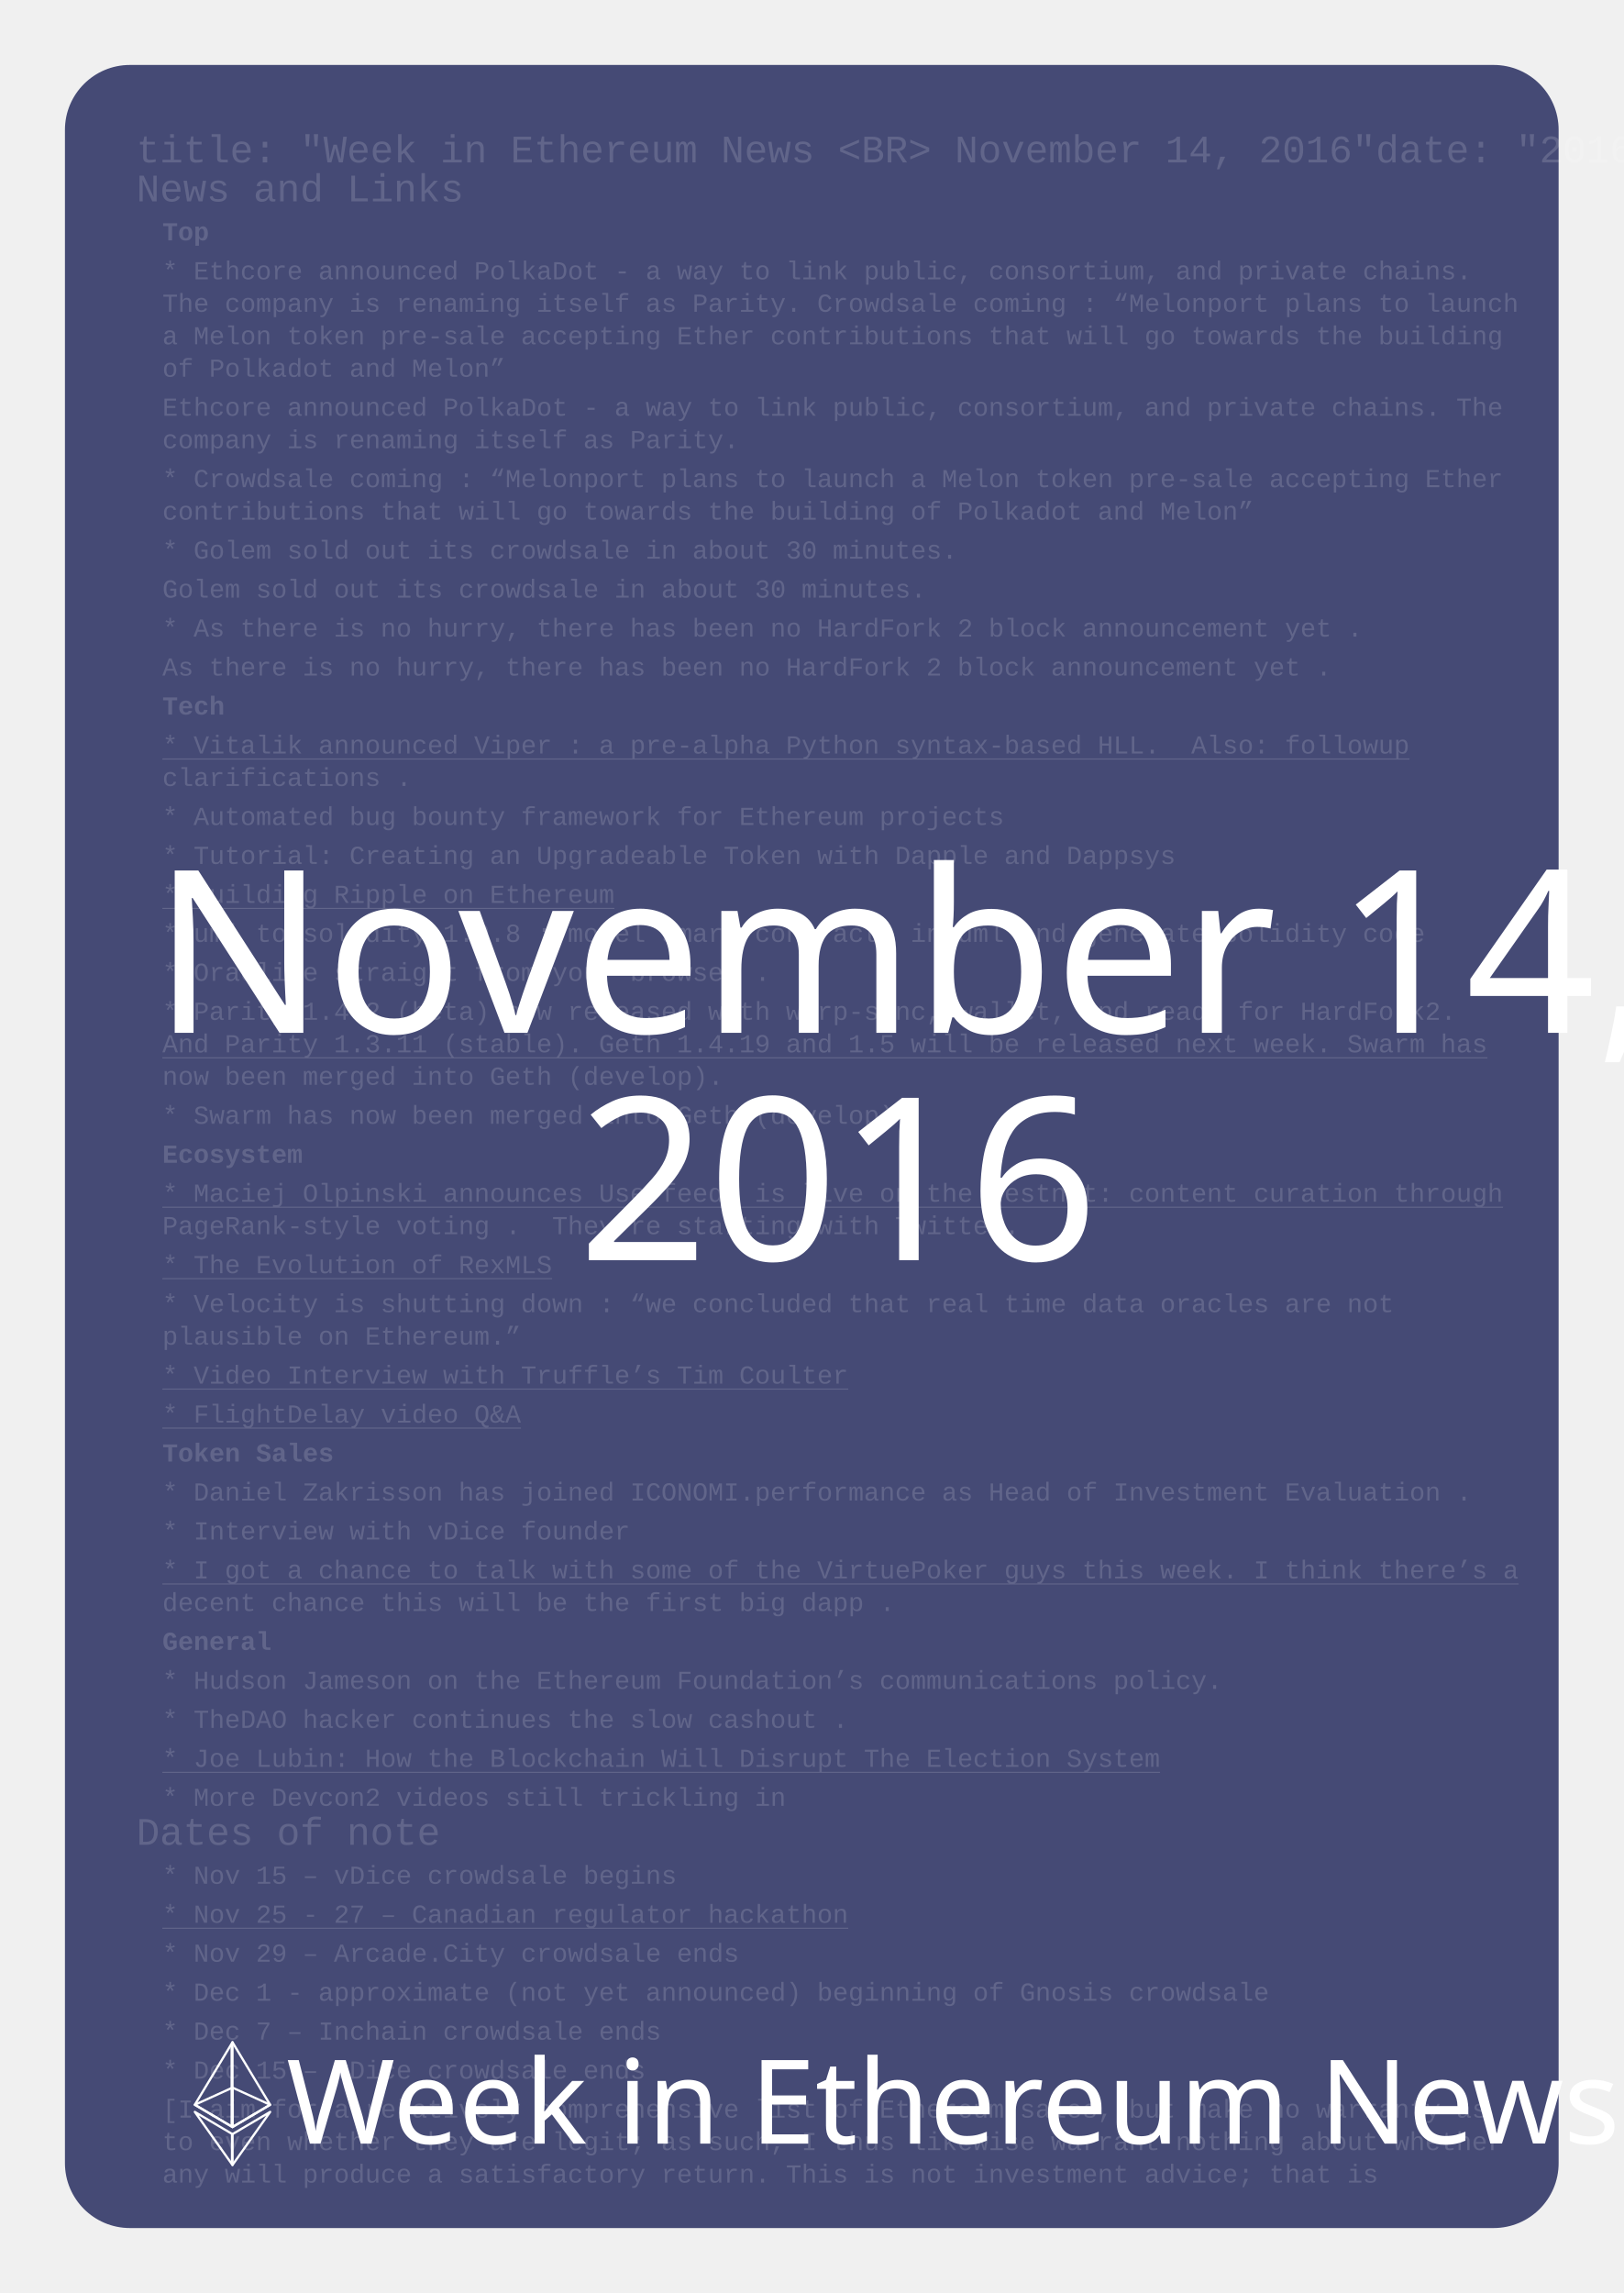
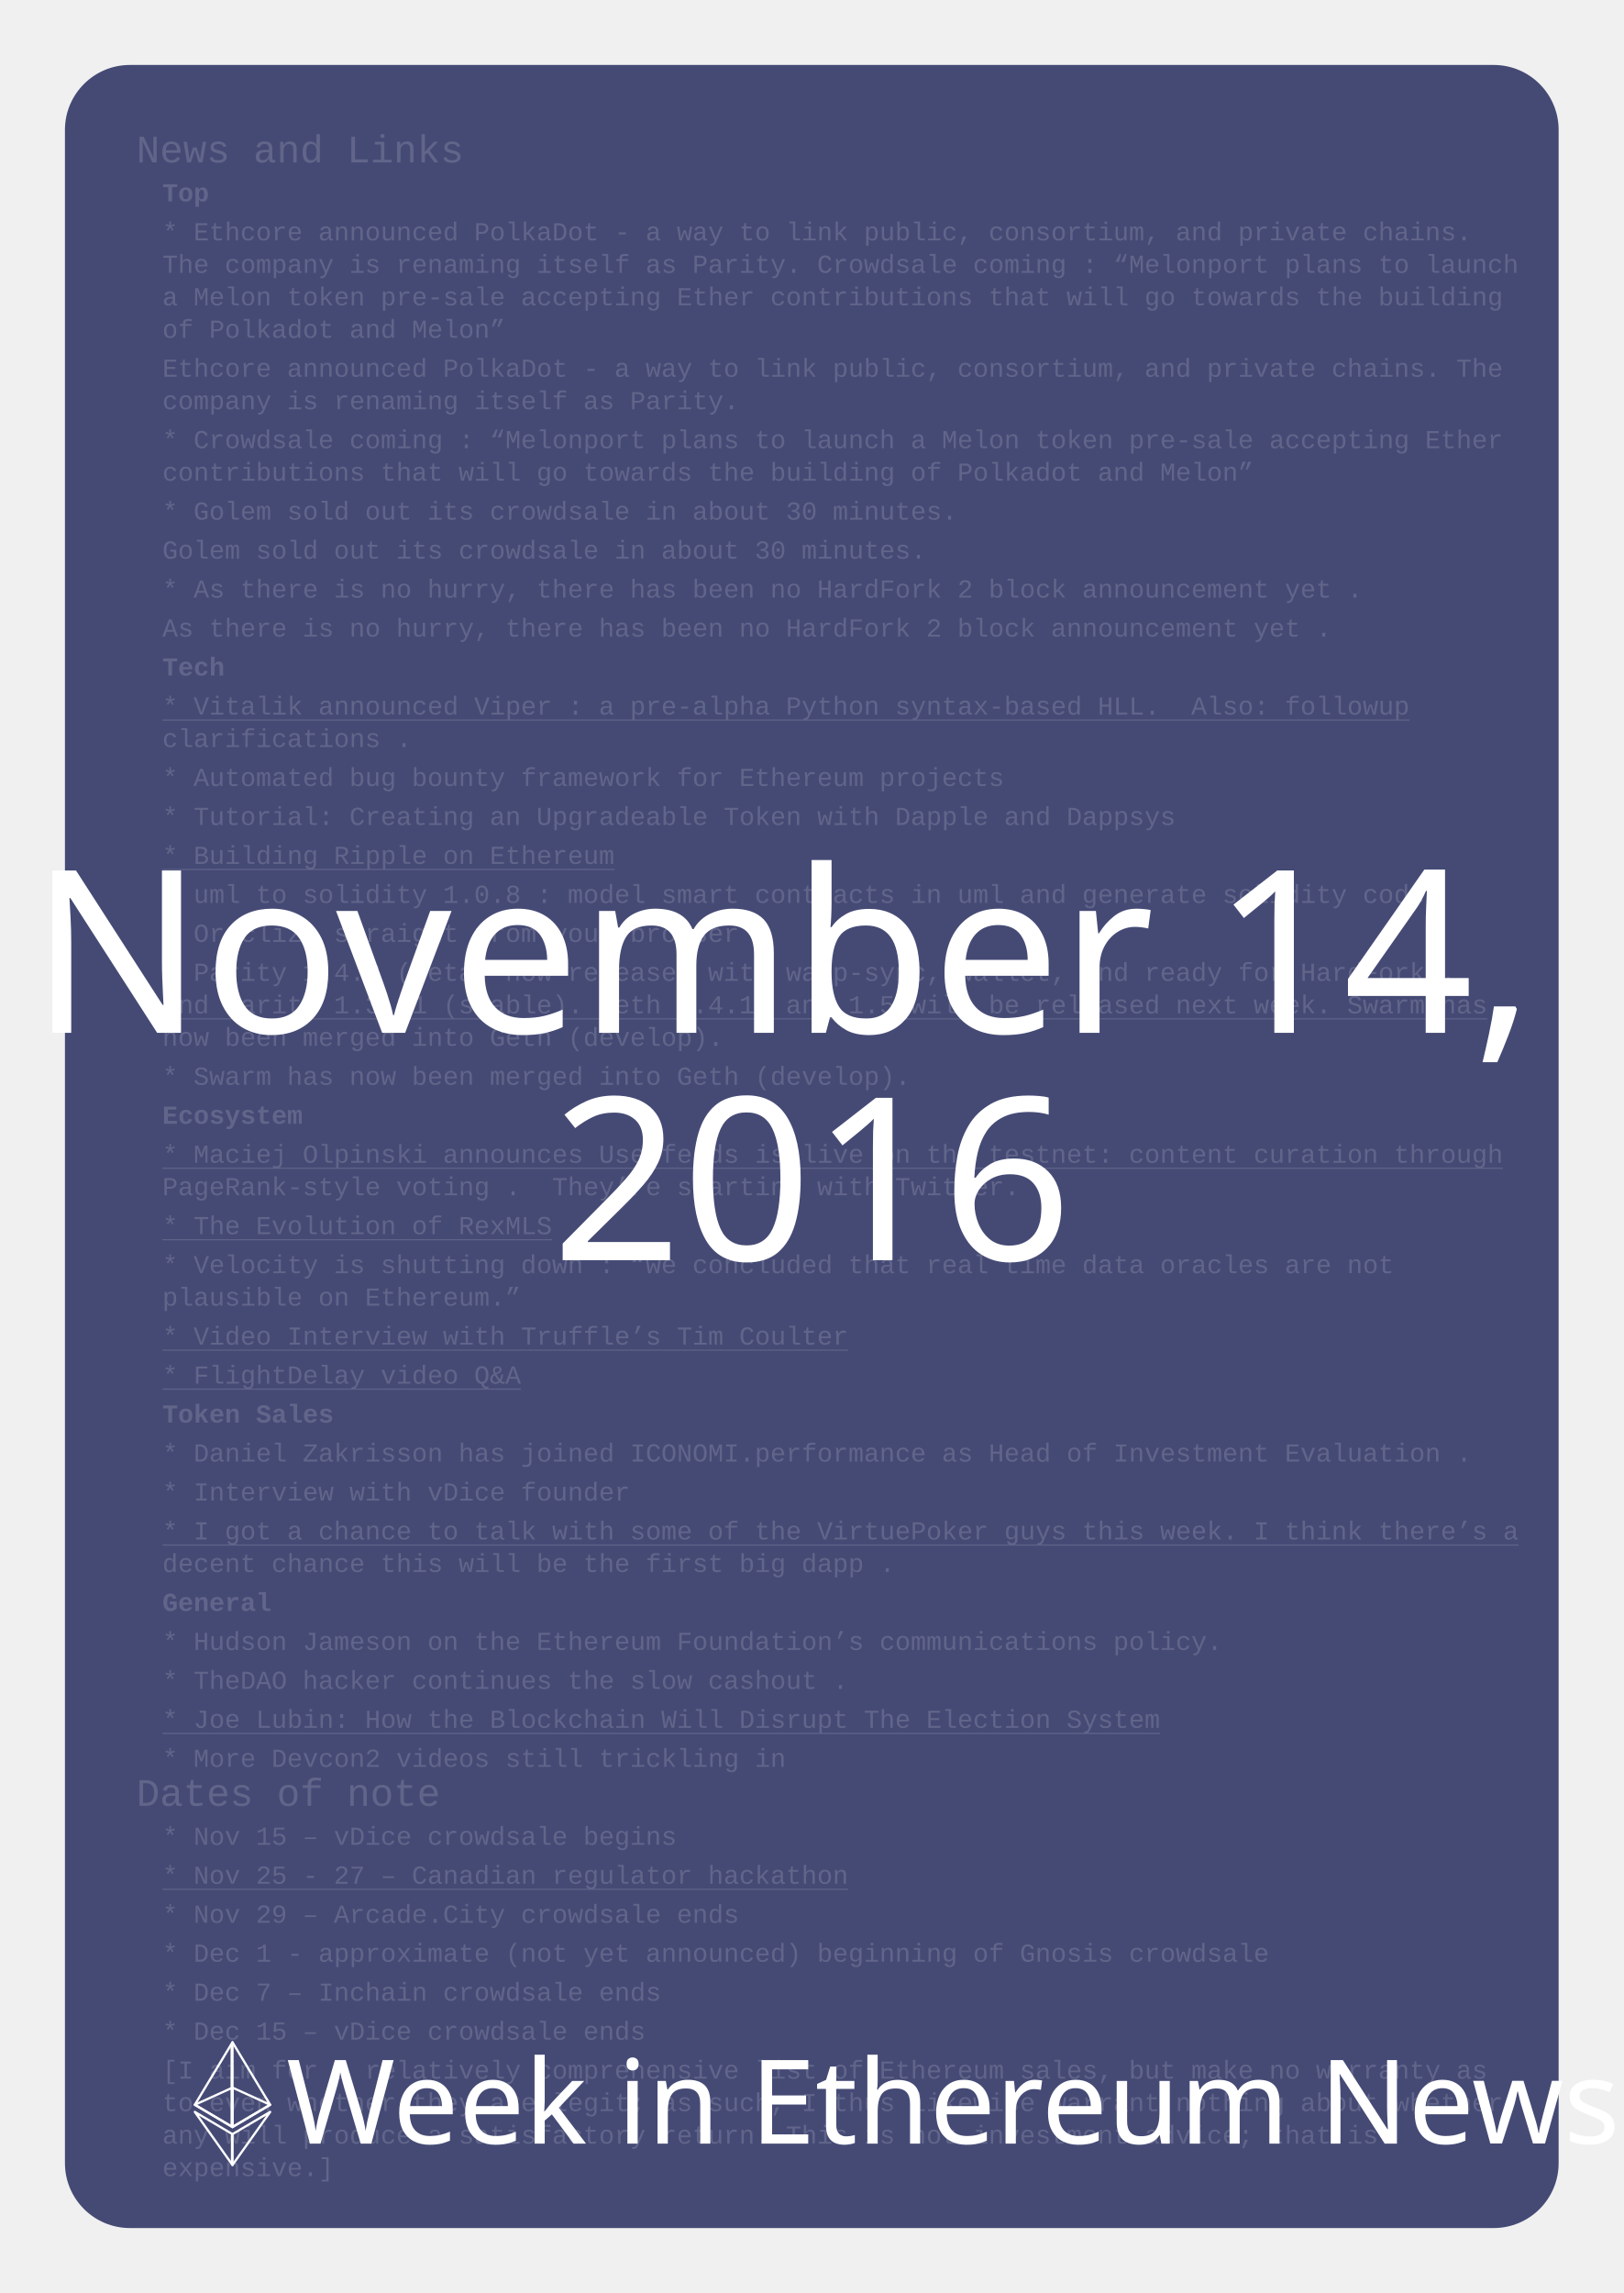
<svg xmlns="http://www.w3.org/2000/svg" id="week-in-ethereum-news" width="500" height="706" fill="none">
  <rect x="20" y="20" width="460" height="666" rx="20" fill="#454A75" />
-   <text x="42" y="50" font-size="12px" font-family="Courier New" fill="#ffffff" opacity="0.15" font-weight="normal" text-decoration="none">title: "Week in Ethereum News &lt;BR&gt; November 14, 2016"
- date: "2016-11-14"</text>
-   <text x="42" y="62" font-size="12px" font-family="Courier New" fill="#ffffff" opacity="0.15" font-weight="normal" text-decoration="none">News and Links</text>
-   <text x="50" y="74" font-size="8px" font-family="Courier New" fill="#ffffff" opacity="0.15" font-weight="bold" text-decoration="none">Top</text>
-   <text x="50" y="86" font-size="8px" font-family="Courier New" fill="#ffffff" opacity="0.15" font-weight="normal" text-decoration="none">* Ethcore announced PolkaDot - a way to link public, consortium, and private chains.</text>
-   <text x="50" y="96" font-size="8px" font-family="Courier New" fill="#ffffff" opacity="0.15" font-weight="normal" text-decoration="none">The company is renaming itself as Parity. Crowdsale coming : “Melonport plans to launch</text>
-   <text x="50" y="106" font-size="8px" font-family="Courier New" fill="#ffffff" opacity="0.15" font-weight="normal" text-decoration="none">a Melon token pre-sale accepting Ether contributions that will go towards the building</text>
-   <text x="50" y="116" font-size="8px" font-family="Courier New" fill="#ffffff" opacity="0.15" font-weight="normal" text-decoration="none">of Polkadot and Melon”</text>
-   <text x="50" y="128" font-size="8px" font-family="Courier New" fill="#ffffff" opacity="0.15" font-weight="normal" text-decoration="none">Ethcore announced PolkaDot - a way to link public, consortium, and private chains. The</text>
-   <text x="50" y="138" font-size="8px" font-family="Courier New" fill="#ffffff" opacity="0.15" font-weight="normal" text-decoration="none">company is renaming itself as Parity.</text>
-   <text x="50" y="150" font-size="8px" font-family="Courier New" fill="#ffffff" opacity="0.15" font-weight="normal" text-decoration="none">* Crowdsale coming : “Melonport plans to launch a Melon token pre-sale accepting Ether</text>
-   <text x="50" y="160" font-size="8px" font-family="Courier New" fill="#ffffff" opacity="0.15" font-weight="normal" text-decoration="none">contributions that will go towards the building of Polkadot and Melon”</text>
-   <text x="50" y="172" font-size="8px" font-family="Courier New" fill="#ffffff" opacity="0.15" font-weight="normal" text-decoration="none">* Golem sold out its crowdsale in about 30 minutes.</text>
-   <text x="50" y="184" font-size="8px" font-family="Courier New" fill="#ffffff" opacity="0.15" font-weight="normal" text-decoration="none">Golem sold out its crowdsale in about 30 minutes.</text>
-   <text x="50" y="196" font-size="8px" font-family="Courier New" fill="#ffffff" opacity="0.15" font-weight="normal" text-decoration="none">* As there is no hurry, there has been no HardFork 2 block announcement yet .</text>
-   <text x="50" y="208" font-size="8px" font-family="Courier New" fill="#ffffff" opacity="0.15" font-weight="normal" text-decoration="none">As there is no hurry, there has been no HardFork 2 block announcement yet .</text>
-   <text x="50" y="220" font-size="8px" font-family="Courier New" fill="#ffffff" opacity="0.15" font-weight="bold" text-decoration="none">Tech</text>
-   <text x="50" y="232" font-size="8px" font-family="Courier New" fill="#ffffff" opacity="0.15" font-weight="normal" text-decoration="underline">* Vitalik announced Viper : a pre-alpha Python syntax-based HLL.  Also: followup</text>
-   <text x="50" y="242" font-size="8px" font-family="Courier New" fill="#ffffff" opacity="0.15" font-weight="normal" text-decoration="none">clarifications .</text>
-   <text x="50" y="254" font-size="8px" font-family="Courier New" fill="#ffffff" opacity="0.15" font-weight="normal" text-decoration="none">* Automated bug bounty framework for Ethereum projects</text>
-   <text x="50" y="266" font-size="8px" font-family="Courier New" fill="#ffffff" opacity="0.15" font-weight="normal" text-decoration="none">* Tutorial: Creating an Upgradeable Token with Dapple and Dappsys</text>
-   <text x="50" y="278" font-size="8px" font-family="Courier New" fill="#ffffff" opacity="0.15" font-weight="normal" text-decoration="underline">* Building Ripple on Ethereum</text>
-   <text x="50" y="290" font-size="8px" font-family="Courier New" fill="#ffffff" opacity="0.15" font-weight="normal" text-decoration="none">* uml to solidity 1.0.8 : model smart contracts in uml and generate solidity code</text>
-   <text x="50" y="302" font-size="8px" font-family="Courier New" fill="#ffffff" opacity="0.15" font-weight="normal" text-decoration="none">* Oraclize straight from your browser .</text>
-   <text x="50" y="314" font-size="8px" font-family="Courier New" fill="#ffffff" opacity="0.15" font-weight="normal" text-decoration="none">* Parity 1.4.2 (beta) now released with warp-sync, wallet, and ready for HardFork2.</text>
-   <text x="50" y="324" font-size="8px" font-family="Courier New" fill="#ffffff" opacity="0.15" font-weight="normal" text-decoration="underline">And Parity 1.3.11 (stable). Geth 1.4.19 and 1.5 will be released next week. Swarm has</text>
-   <text x="50" y="334" font-size="8px" font-family="Courier New" fill="#ffffff" opacity="0.15" font-weight="normal" text-decoration="none">now been merged into Geth (develop).</text>
-   <text x="50" y="346" font-size="8px" font-family="Courier New" fill="#ffffff" opacity="0.15" font-weight="normal" text-decoration="none">* Swarm has now been merged into Geth (develop).</text>
-   <text x="50" y="358" font-size="8px" font-family="Courier New" fill="#ffffff" opacity="0.15" font-weight="bold" text-decoration="none">Ecosystem</text>
-   <text x="50" y="370" font-size="8px" font-family="Courier New" fill="#ffffff" opacity="0.15" font-weight="normal" text-decoration="underline">* Maciej Olpinski announces Userfeeds is live on the testnet: content curation through</text>
-   <text x="50" y="380" font-size="8px" font-family="Courier New" fill="#ffffff" opacity="0.15" font-weight="normal" text-decoration="none">PageRank-style voting .  They’re starting with Twitter.</text>
-   <text x="50" y="392" font-size="8px" font-family="Courier New" fill="#ffffff" opacity="0.15" font-weight="normal" text-decoration="underline">* The Evolution of RexMLS</text>
-   <text x="50" y="404" font-size="8px" font-family="Courier New" fill="#ffffff" opacity="0.15" font-weight="normal" text-decoration="none">* Velocity is shutting down : “we concluded that real time data oracles are not</text>
-   <text x="50" y="414" font-size="8px" font-family="Courier New" fill="#ffffff" opacity="0.15" font-weight="normal" text-decoration="none">plausible on Ethereum.”</text>
-   <text x="50" y="426" font-size="8px" font-family="Courier New" fill="#ffffff" opacity="0.15" font-weight="normal" text-decoration="underline">* Video Interview with Truffle’s Tim Coulter</text>
-   <text x="50" y="438" font-size="8px" font-family="Courier New" fill="#ffffff" opacity="0.15" font-weight="normal" text-decoration="underline">* FlightDelay video Q&amp;A</text>
-   <text x="50" y="450" font-size="8px" font-family="Courier New" fill="#ffffff" opacity="0.15" font-weight="bold" text-decoration="none">Token Sales</text>
-   <text x="50" y="462" font-size="8px" font-family="Courier New" fill="#ffffff" opacity="0.15" font-weight="normal" text-decoration="none">* Daniel Zakrisson has joined ICONOMI.performance as Head of Investment Evaluation .</text>
-   <text x="50" y="474" font-size="8px" font-family="Courier New" fill="#ffffff" opacity="0.15" font-weight="normal" text-decoration="none">* Interview with vDice founder</text>
-   <text x="50" y="486" font-size="8px" font-family="Courier New" fill="#ffffff" opacity="0.15" font-weight="normal" text-decoration="underline">* I got a chance to talk with some of the VirtuePoker guys this week. I think there’s a</text>
-   <text x="50" y="496" font-size="8px" font-family="Courier New" fill="#ffffff" opacity="0.15" font-weight="normal" text-decoration="none">decent chance this will be the first big dapp .</text>
-   <text x="50" y="508" font-size="8px" font-family="Courier New" fill="#ffffff" opacity="0.15" font-weight="bold" text-decoration="none">General</text>
-   <text x="50" y="520" font-size="8px" font-family="Courier New" fill="#ffffff" opacity="0.15" font-weight="normal" text-decoration="none">* Hudson Jameson on the Ethereum Foundation’s communications policy.</text>
-   <text x="50" y="532" font-size="8px" font-family="Courier New" fill="#ffffff" opacity="0.15" font-weight="normal" text-decoration="none">* TheDAO hacker continues the slow cashout .</text>
-   <text x="50" y="544" font-size="8px" font-family="Courier New" fill="#ffffff" opacity="0.15" font-weight="normal" text-decoration="underline">* Joe Lubin: How the Blockchain Will Disrupt The Election System</text>
-   <text x="50" y="556" font-size="8px" font-family="Courier New" fill="#ffffff" opacity="0.15" font-weight="normal" text-decoration="none">* More Devcon2 videos still trickling in</text>
-   <text x="42" y="568" font-size="12px" font-family="Courier New" fill="#ffffff" opacity="0.15" font-weight="normal" text-decoration="none">Dates of note</text>
-   <text x="50" y="580" font-size="8px" font-family="Courier New" fill="#ffffff" opacity="0.15" font-weight="normal" text-decoration="none">* Nov 15 – vDice crowdsale begins</text>
-   <text x="50" y="592" font-size="8px" font-family="Courier New" fill="#ffffff" opacity="0.15" font-weight="normal" text-decoration="underline">* Nov 25 - 27 – Canadian regulator hackathon</text>
-   <text x="50" y="604" font-size="8px" font-family="Courier New" fill="#ffffff" opacity="0.15" font-weight="normal" text-decoration="none">* Nov 29 – Arcade.City crowdsale ends</text>
-   <text x="50" y="616" font-size="8px" font-family="Courier New" fill="#ffffff" opacity="0.15" font-weight="normal" text-decoration="none">* Dec 1 - approximate (not yet announced) beginning of Gnosis crowdsale</text>
-   <text x="50" y="628" font-size="8px" font-family="Courier New" fill="#ffffff" opacity="0.15" font-weight="normal" text-decoration="none">* Dec 7 – Inchain crowdsale ends</text>
-   <text x="50" y="640" font-size="8px" font-family="Courier New" fill="#ffffff" opacity="0.15" font-weight="normal" text-decoration="none">* Dec 15 – vDice crowdsale ends</text>
-   <text x="50" y="652" font-size="8px" font-family="Courier New" fill="#ffffff" opacity="0.15" font-weight="normal" text-decoration="none">[I aim for a relatively comprehensive list of Ethereum sales, but make no warranty as</text>
-   <text x="50" y="662" font-size="8px" font-family="Courier New" fill="#ffffff" opacity="0.15" font-weight="normal" text-decoration="none">to even whether they are legit; as such, I thus likewise warrant nothing about whether</text>
-   <text x="50" y="672" font-size="8px" font-family="Courier New" fill="#ffffff" opacity="0.15" font-weight="normal" text-decoration="none">any will produce a satisfactory return. This is not investment advice; that is</text>
-   <text fill="#ffffff" font-family="Calibri" font-size="70" font-weight="300">
-     <tspan x="47.009" y="318">November 14,</tspan>
-     <tspan x="177.989" y="388">2016</tspan>
+   <text x="42" y="50" font-size="12px" font-family="Courier New" fill="#ffffff" opacity="0.15" font-weight="normal" text-decoration="none">News and Links</text>
+   <text x="50" y="62" font-size="8px" font-family="Courier New" fill="#ffffff" opacity="0.15" font-weight="bold" text-decoration="none">Top</text>
+   <text x="50" y="74" font-size="8px" font-family="Courier New" fill="#ffffff" opacity="0.15" font-weight="normal" text-decoration="none">* Ethcore announced PolkaDot - a way to link public, consortium, and private chains.</text>
+   <text x="50" y="84" font-size="8px" font-family="Courier New" fill="#ffffff" opacity="0.15" font-weight="normal" text-decoration="none">The company is renaming itself as Parity. Crowdsale coming : “Melonport plans to launch</text>
+   <text x="50" y="94" font-size="8px" font-family="Courier New" fill="#ffffff" opacity="0.15" font-weight="normal" text-decoration="none">a Melon token pre-sale accepting Ether contributions that will go towards the building</text>
+   <text x="50" y="104" font-size="8px" font-family="Courier New" fill="#ffffff" opacity="0.15" font-weight="normal" text-decoration="none">of Polkadot and Melon”</text>
+   <text x="50" y="116" font-size="8px" font-family="Courier New" fill="#ffffff" opacity="0.15" font-weight="normal" text-decoration="none">Ethcore announced PolkaDot - a way to link public, consortium, and private chains. The</text>
+   <text x="50" y="126" font-size="8px" font-family="Courier New" fill="#ffffff" opacity="0.15" font-weight="normal" text-decoration="none">company is renaming itself as Parity.</text>
+   <text x="50" y="138" font-size="8px" font-family="Courier New" fill="#ffffff" opacity="0.15" font-weight="normal" text-decoration="none">* Crowdsale coming : “Melonport plans to launch a Melon token pre-sale accepting Ether</text>
+   <text x="50" y="148" font-size="8px" font-family="Courier New" fill="#ffffff" opacity="0.15" font-weight="normal" text-decoration="none">contributions that will go towards the building of Polkadot and Melon”</text>
+   <text x="50" y="160" font-size="8px" font-family="Courier New" fill="#ffffff" opacity="0.15" font-weight="normal" text-decoration="none">* Golem sold out its crowdsale in about 30 minutes.</text>
+   <text x="50" y="172" font-size="8px" font-family="Courier New" fill="#ffffff" opacity="0.15" font-weight="normal" text-decoration="none">Golem sold out its crowdsale in about 30 minutes.</text>
+   <text x="50" y="184" font-size="8px" font-family="Courier New" fill="#ffffff" opacity="0.15" font-weight="normal" text-decoration="none">* As there is no hurry, there has been no HardFork 2 block announcement yet .</text>
+   <text x="50" y="196" font-size="8px" font-family="Courier New" fill="#ffffff" opacity="0.15" font-weight="normal" text-decoration="none">As there is no hurry, there has been no HardFork 2 block announcement yet .</text>
+   <text x="50" y="208" font-size="8px" font-family="Courier New" fill="#ffffff" opacity="0.15" font-weight="bold" text-decoration="none">Tech</text>
+   <text x="50" y="220" font-size="8px" font-family="Courier New" fill="#ffffff" opacity="0.15" font-weight="normal" text-decoration="underline">* Vitalik announced Viper : a pre-alpha Python syntax-based HLL.  Also: followup</text>
+   <text x="50" y="230" font-size="8px" font-family="Courier New" fill="#ffffff" opacity="0.15" font-weight="normal" text-decoration="none">clarifications .</text>
+   <text x="50" y="242" font-size="8px" font-family="Courier New" fill="#ffffff" opacity="0.15" font-weight="normal" text-decoration="none">* Automated bug bounty framework for Ethereum projects</text>
+   <text x="50" y="254" font-size="8px" font-family="Courier New" fill="#ffffff" opacity="0.15" font-weight="normal" text-decoration="none">* Tutorial: Creating an Upgradeable Token with Dapple and Dappsys</text>
+   <text x="50" y="266" font-size="8px" font-family="Courier New" fill="#ffffff" opacity="0.15" font-weight="normal" text-decoration="underline">* Building Ripple on Ethereum</text>
+   <text x="50" y="278" font-size="8px" font-family="Courier New" fill="#ffffff" opacity="0.15" font-weight="normal" text-decoration="none">* uml to solidity 1.0.8 : model smart contracts in uml and generate solidity code</text>
+   <text x="50" y="290" font-size="8px" font-family="Courier New" fill="#ffffff" opacity="0.15" font-weight="normal" text-decoration="none">* Oraclize straight from your browser .</text>
+   <text x="50" y="302" font-size="8px" font-family="Courier New" fill="#ffffff" opacity="0.15" font-weight="normal" text-decoration="none">* Parity 1.4.2 (beta) now released with warp-sync, wallet, and ready for HardFork2.</text>
+   <text x="50" y="312" font-size="8px" font-family="Courier New" fill="#ffffff" opacity="0.15" font-weight="normal" text-decoration="underline">And Parity 1.3.11 (stable). Geth 1.4.19 and 1.5 will be released next week. Swarm has</text>
+   <text x="50" y="322" font-size="8px" font-family="Courier New" fill="#ffffff" opacity="0.15" font-weight="normal" text-decoration="none">now been merged into Geth (develop).</text>
+   <text x="50" y="334" font-size="8px" font-family="Courier New" fill="#ffffff" opacity="0.15" font-weight="normal" text-decoration="none">* Swarm has now been merged into Geth (develop).</text>
+   <text x="50" y="346" font-size="8px" font-family="Courier New" fill="#ffffff" opacity="0.15" font-weight="bold" text-decoration="none">Ecosystem</text>
+   <text x="50" y="358" font-size="8px" font-family="Courier New" fill="#ffffff" opacity="0.15" font-weight="normal" text-decoration="underline">* Maciej Olpinski announces Userfeeds is live on the testnet: content curation through</text>
+   <text x="50" y="368" font-size="8px" font-family="Courier New" fill="#ffffff" opacity="0.15" font-weight="normal" text-decoration="none">PageRank-style voting .  They’re starting with Twitter.</text>
+   <text x="50" y="380" font-size="8px" font-family="Courier New" fill="#ffffff" opacity="0.15" font-weight="normal" text-decoration="underline">* The Evolution of RexMLS</text>
+   <text x="50" y="392" font-size="8px" font-family="Courier New" fill="#ffffff" opacity="0.15" font-weight="normal" text-decoration="none">* Velocity is shutting down : “we concluded that real time data oracles are not</text>
+   <text x="50" y="402" font-size="8px" font-family="Courier New" fill="#ffffff" opacity="0.15" font-weight="normal" text-decoration="none">plausible on Ethereum.”</text>
+   <text x="50" y="414" font-size="8px" font-family="Courier New" fill="#ffffff" opacity="0.15" font-weight="normal" text-decoration="underline">* Video Interview with Truffle’s Tim Coulter</text>
+   <text x="50" y="426" font-size="8px" font-family="Courier New" fill="#ffffff" opacity="0.15" font-weight="normal" text-decoration="underline">* FlightDelay video Q&amp;A</text>
+   <text x="50" y="438" font-size="8px" font-family="Courier New" fill="#ffffff" opacity="0.15" font-weight="bold" text-decoration="none">Token Sales</text>
+   <text x="50" y="450" font-size="8px" font-family="Courier New" fill="#ffffff" opacity="0.15" font-weight="normal" text-decoration="none">* Daniel Zakrisson has joined ICONOMI.performance as Head of Investment Evaluation .</text>
+   <text x="50" y="462" font-size="8px" font-family="Courier New" fill="#ffffff" opacity="0.15" font-weight="normal" text-decoration="none">* Interview with vDice founder</text>
+   <text x="50" y="474" font-size="8px" font-family="Courier New" fill="#ffffff" opacity="0.15" font-weight="normal" text-decoration="underline">* I got a chance to talk with some of the VirtuePoker guys this week. I think there’s a</text>
+   <text x="50" y="484" font-size="8px" font-family="Courier New" fill="#ffffff" opacity="0.15" font-weight="normal" text-decoration="none">decent chance this will be the first big dapp .</text>
+   <text x="50" y="496" font-size="8px" font-family="Courier New" fill="#ffffff" opacity="0.15" font-weight="bold" text-decoration="none">General</text>
+   <text x="50" y="508" font-size="8px" font-family="Courier New" fill="#ffffff" opacity="0.15" font-weight="normal" text-decoration="none">* Hudson Jameson on the Ethereum Foundation’s communications policy.</text>
+   <text x="50" y="520" font-size="8px" font-family="Courier New" fill="#ffffff" opacity="0.15" font-weight="normal" text-decoration="none">* TheDAO hacker continues the slow cashout .</text>
+   <text x="50" y="532" font-size="8px" font-family="Courier New" fill="#ffffff" opacity="0.15" font-weight="normal" text-decoration="underline">* Joe Lubin: How the Blockchain Will Disrupt The Election System</text>
+   <text x="50" y="544" font-size="8px" font-family="Courier New" fill="#ffffff" opacity="0.15" font-weight="normal" text-decoration="none">* More Devcon2 videos still trickling in</text>
+   <text x="42" y="556" font-size="12px" font-family="Courier New" fill="#ffffff" opacity="0.15" font-weight="normal" text-decoration="none">Dates of note</text>
+   <text x="50" y="568" font-size="8px" font-family="Courier New" fill="#ffffff" opacity="0.15" font-weight="normal" text-decoration="none">* Nov 15 – vDice crowdsale begins</text>
+   <text x="50" y="580" font-size="8px" font-family="Courier New" fill="#ffffff" opacity="0.15" font-weight="normal" text-decoration="underline">* Nov 25 - 27 – Canadian regulator hackathon</text>
+   <text x="50" y="592" font-size="8px" font-family="Courier New" fill="#ffffff" opacity="0.15" font-weight="normal" text-decoration="none">* Nov 29 – Arcade.City crowdsale ends</text>
+   <text x="50" y="604" font-size="8px" font-family="Courier New" fill="#ffffff" opacity="0.15" font-weight="normal" text-decoration="none">* Dec 1 - approximate (not yet announced) beginning of Gnosis crowdsale</text>
+   <text x="50" y="616" font-size="8px" font-family="Courier New" fill="#ffffff" opacity="0.15" font-weight="normal" text-decoration="none">* Dec 7 – Inchain crowdsale ends</text>
+   <text x="50" y="628" font-size="8px" font-family="Courier New" fill="#ffffff" opacity="0.15" font-weight="normal" text-decoration="none">* Dec 15 – vDice crowdsale ends</text>
+   <text x="50" y="640" font-size="8px" font-family="Courier New" fill="#ffffff" opacity="0.15" font-weight="normal" text-decoration="none">[I aim for a relatively comprehensive list of Ethereum sales, but make no warranty as</text>
+   <text x="50" y="650" font-size="8px" font-family="Courier New" fill="#ffffff" opacity="0.15" font-weight="normal" text-decoration="none">to even whether they are legit; as such, I thus likewise warrant nothing about whether</text>
+   <text x="50" y="660" font-size="8px" font-family="Courier New" fill="#ffffff" opacity="0.15" font-weight="normal" text-decoration="none">any will produce a satisfactory return. This is not investment advice; that is</text>
+   <text x="50" y="670" font-size="8px" font-family="Courier New" fill="#ffffff" opacity="0.15" font-weight="normal" text-decoration="none">expensive.]</text>
+   <text fill="#ffffff" font-family="Calibri" font-size="70" font-weight="300" text-anchor="middle">
+     <tspan x="250" y="318">November 14,</tspan>
+     <tspan x="250" y="388">2016</tspan>
  </text>
  <g transform="translate(20, 300) scale(0.8)">
    <path d="m64.496 411-.317 1.076v31.228l.317.316 14.495-8.568L64.496 411Z" stroke="#fff" stroke-width=".866" stroke-linecap="round" stroke-linejoin="round" />
    <path d="M64.496 411 50 435.052l14.496 8.568V411Zm0 35.365-.179.218v11.124l.179.521L79 437.801l-14.504 8.564Z" stroke="#fff" stroke-width=".866" stroke-linecap="round" stroke-linejoin="round" />
    <path d="M64.496 458.228v-11.863L50 437.801l14.496 20.427Zm0-14.608 14.495-8.568-14.495-6.589v15.157ZM50 435.052l14.496 8.568v-15.157L50 435.052Z" stroke="#fff" stroke-width=".866" stroke-linecap="round" stroke-linejoin="round" />
  </g>
  <text fill="#ffffff" font-family="Calibri" font-size="36" x="88.195" y="660">Week in Ethereum News</text>
  <style>
      .wienText {font-family: "Courier New"; fill: white; opacity: .15;}
      .h2 {font-size: 12px;}
      .h3 {font-size: 10px;}
      .tiny {font-size: 8px;}
      .link {text-decoration: underline;}
    </style>
</svg>
